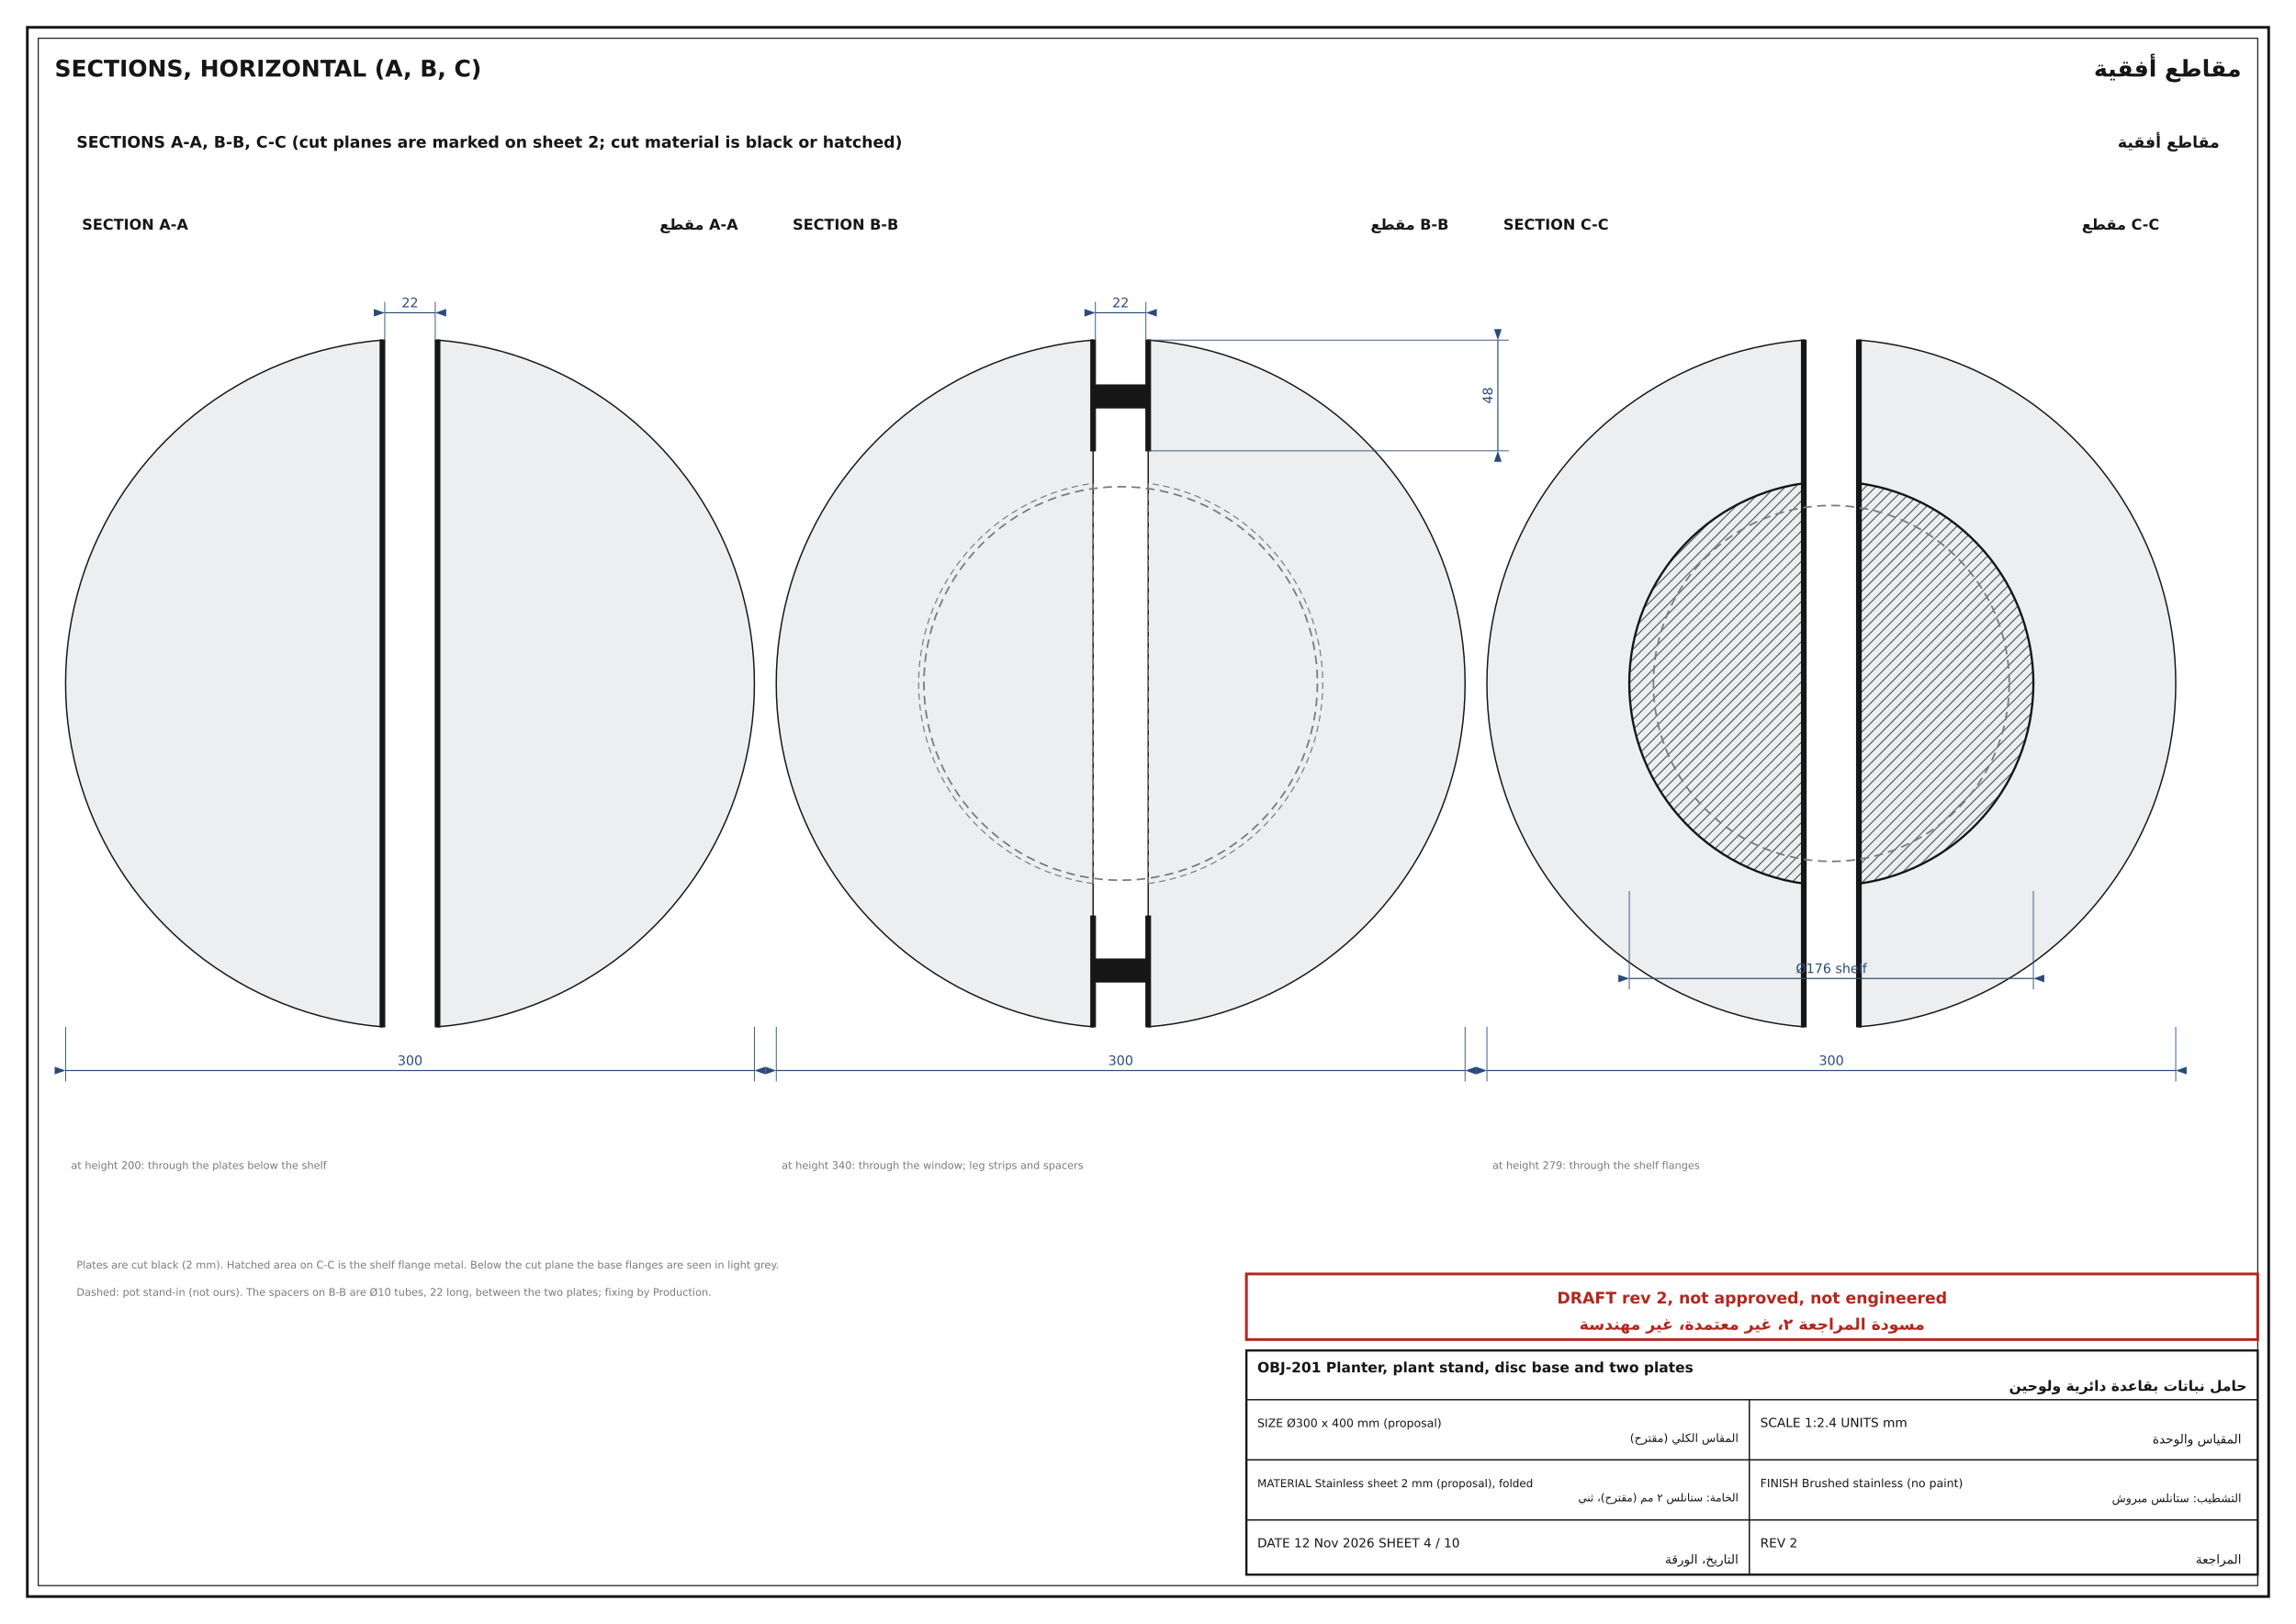
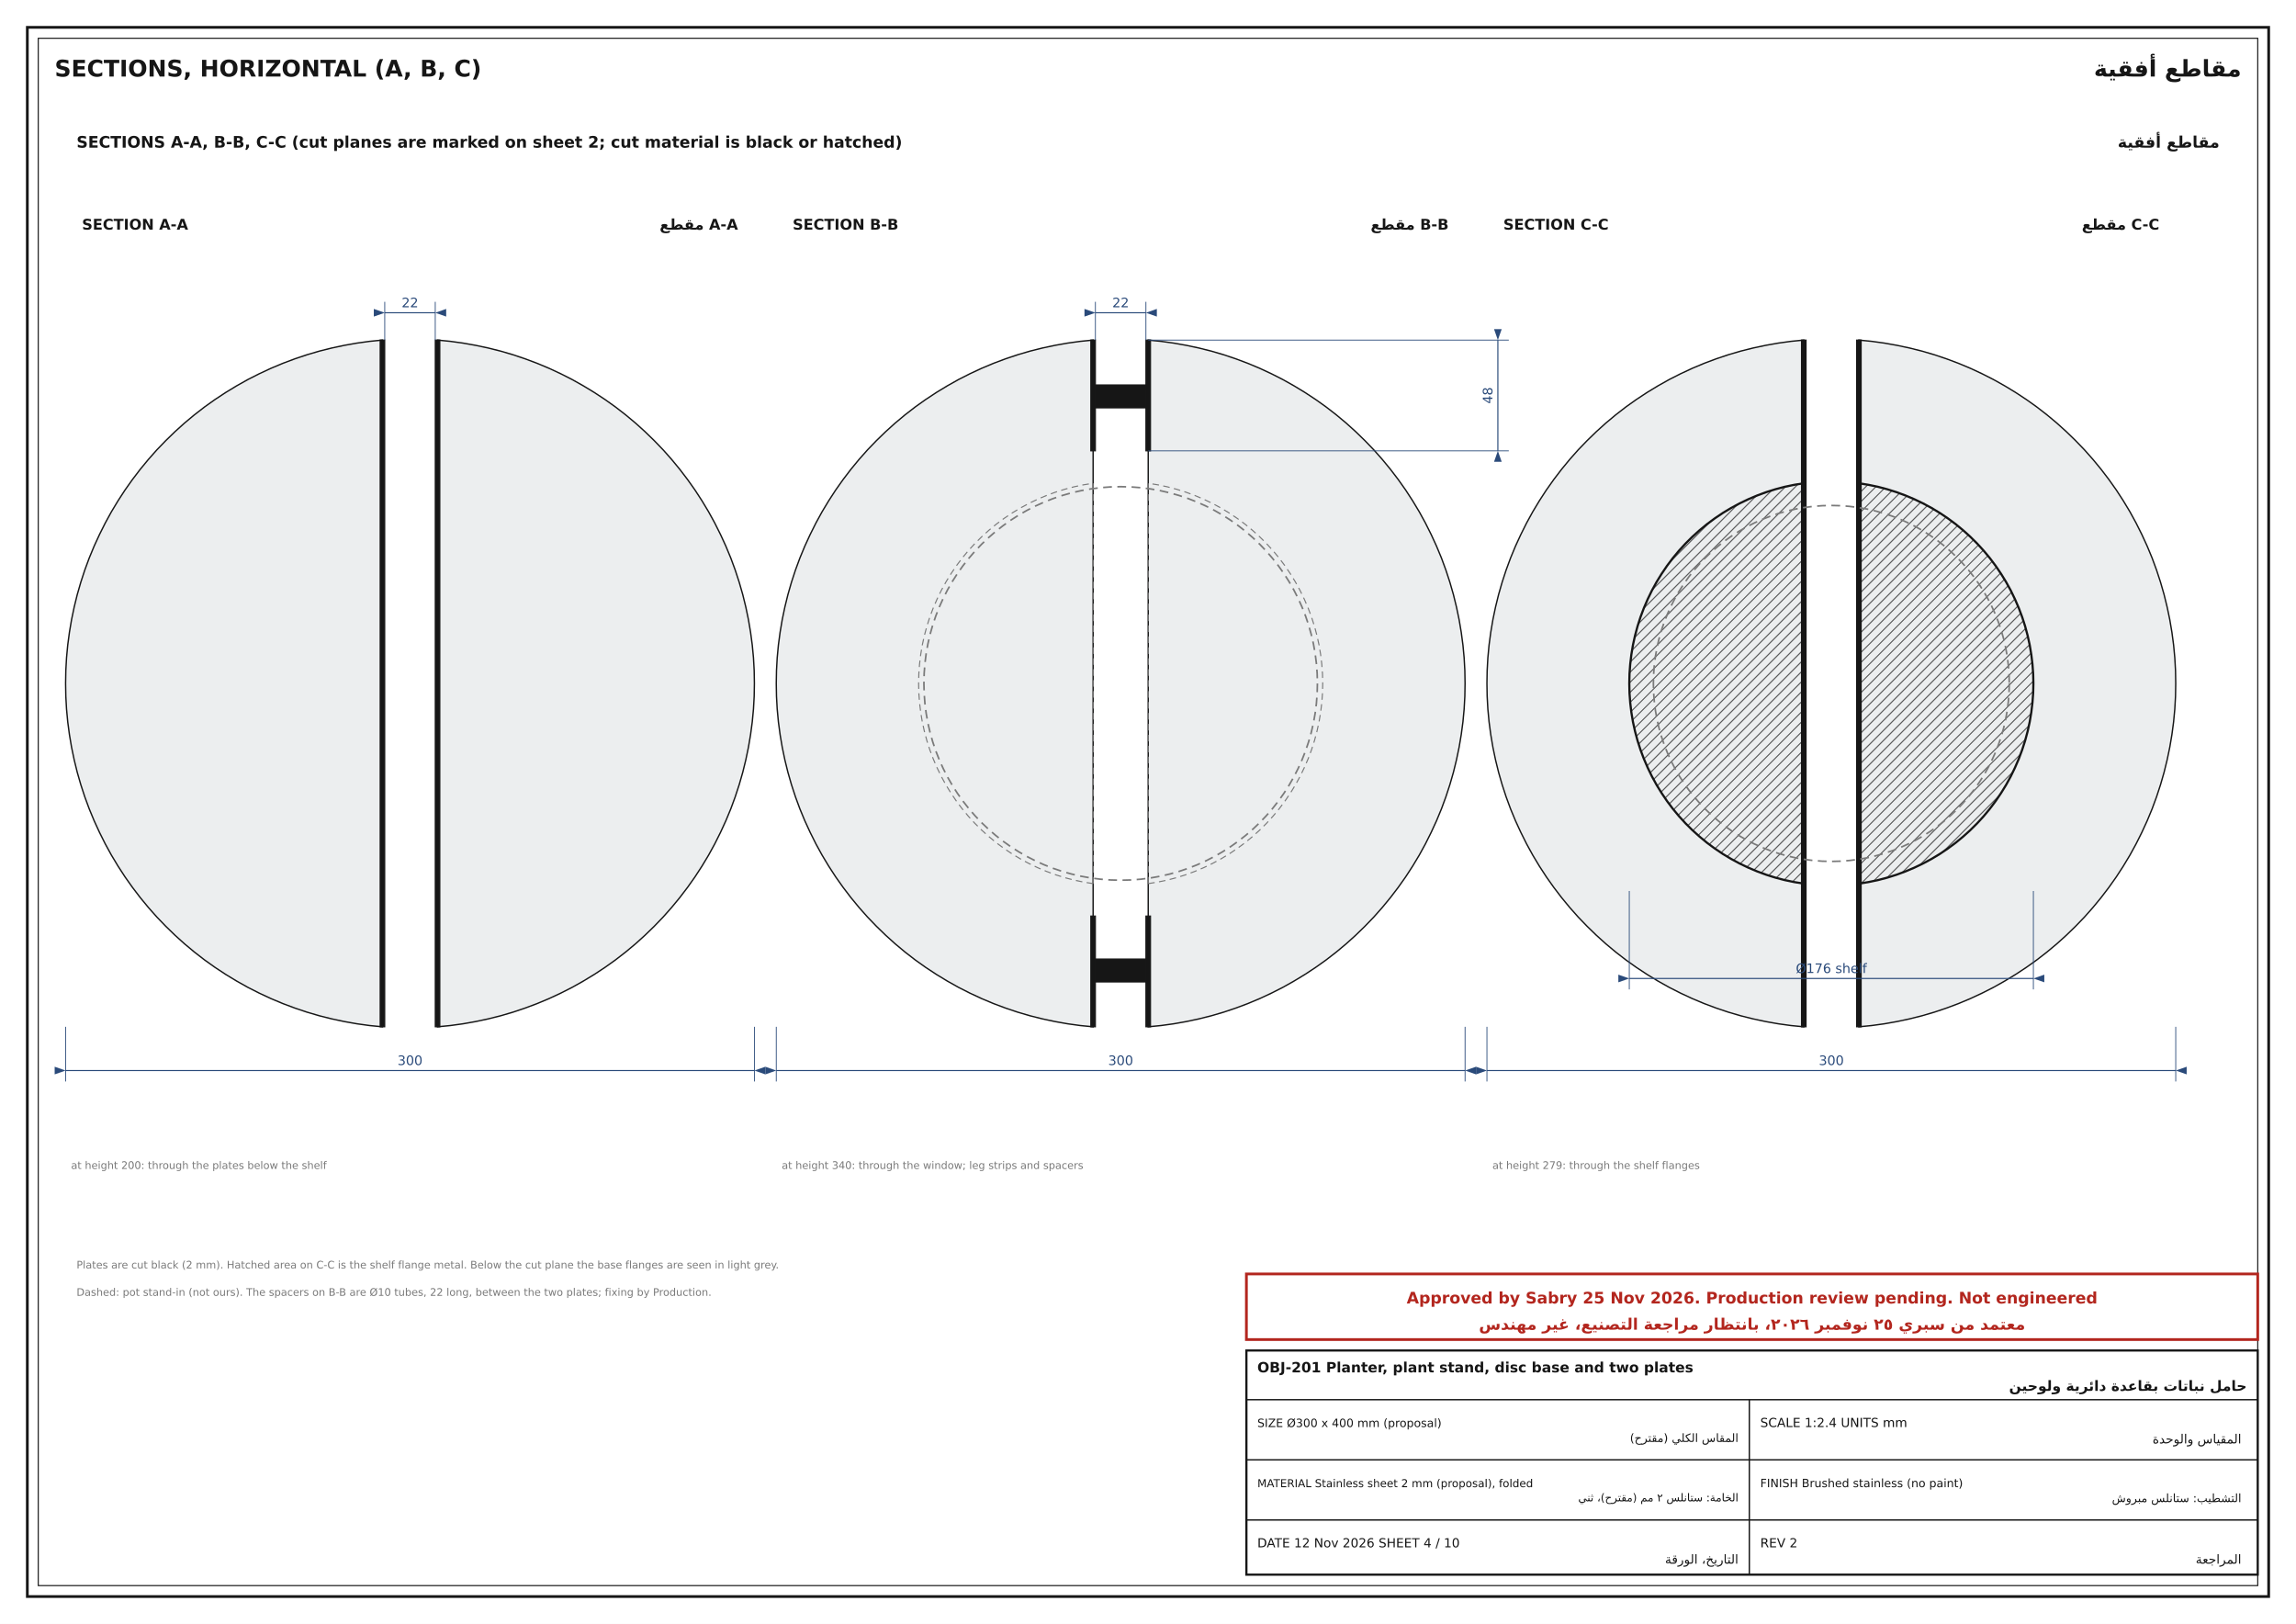
<svg xmlns="http://www.w3.org/2000/svg" viewBox="0 0 420 297" width="420mm" height="297mm">
  <rect width="420" height="297" fill="#fff" />
  <rect x="5.00" y="5.00" width="410.00" height="287.00" fill="none" stroke="#161616" stroke-width="0.5" />
  <rect x="7.00" y="7.00" width="406.00" height="283.00" fill="none" stroke="#161616" stroke-width="0.2" />
  <rect x="228.00" y="247.00" width="185.00" height="41.00" fill="#fff" stroke="#161616" stroke-width="0.4" />
  <line x1="228.00" y1="256.00" x2="413.00" y2="256.00" stroke="#161616" stroke-width="0.25" />
  <line x1="228.00" y1="267.00" x2="413.00" y2="267.00" stroke="#161616" stroke-width="0.25" />
  <line x1="228.00" y1="278.00" x2="413.00" y2="278.00" stroke="#161616" stroke-width="0.25" />
  <line x1="320.00" y1="256.00" x2="320.00" y2="288.00" stroke="#161616" stroke-width="0.25" />
  <text x="230.00" y="251.00" font-family="DejaVu Sans, Inter, Arial, sans-serif" font-size="2.6" font-weight="600" text-anchor="start" fill="#161616">OBJ-201   Planter, plant stand, disc base and two plates</text>
  <text x="411.00" y="254.38" font-family="DejaVu Sans, Inter, Arial, sans-serif" font-size="2.6" font-weight="600" text-anchor="end" fill="#161616">حامل نباتات بقاعدة دائرية ولوحين</text>
  <text x="230.00" y="261.00" font-family="DejaVu Sans, Inter, Arial, sans-serif" font-size="2.1" font-weight="400" text-anchor="start" fill="#161616">SIZE  Ø300 x 400 mm (proposal)</text>
  <text x="318.00" y="263.73" font-family="DejaVu Sans, Inter, Arial, sans-serif" font-size="2.1" font-weight="400" text-anchor="end" fill="#161616">المقاس الكلي (مقترح)</text>
  <text x="322.00" y="261.00" font-family="DejaVu Sans, Inter, Arial, sans-serif" font-size="2.3" font-weight="400" text-anchor="start" fill="#161616">SCALE  1:2.4   UNITS  mm</text>
  <text x="410.00" y="263.99" font-family="DejaVu Sans, Inter, Arial, sans-serif" font-size="2.3" font-weight="400" text-anchor="end" fill="#161616">المقياس والوحدة</text>
  <text x="230.00" y="272.00" font-family="DejaVu Sans, Inter, Arial, sans-serif" font-size="2.0" font-weight="400" text-anchor="start" fill="#161616">MATERIAL  Stainless sheet 2 mm (proposal), folded</text>
  <text x="318.00" y="274.60" font-family="DejaVu Sans, Inter, Arial, sans-serif" font-size="2.0" font-weight="400" text-anchor="end" fill="#161616">الخامة: ستانلس ٢ مم (مقترح)، ثني</text>
  <text x="322.00" y="272.00" font-family="DejaVu Sans, Inter, Arial, sans-serif" font-size="2.1" font-weight="400" text-anchor="start" fill="#161616">FINISH  Brushed stainless (no paint)</text>
  <text x="410.00" y="274.73" font-family="DejaVu Sans, Inter, Arial, sans-serif" font-size="2.1" font-weight="400" text-anchor="end" fill="#161616">التشطيب: ستانلس مبروش</text>
  <text x="230.00" y="283.00" font-family="DejaVu Sans, Inter, Arial, sans-serif" font-size="2.3" font-weight="400" text-anchor="start" fill="#161616">DATE  12 Nov 2026      SHEET 4 / 10</text>
  <text x="318.00" y="285.99" font-family="DejaVu Sans, Inter, Arial, sans-serif" font-size="2.3" font-weight="400" text-anchor="end" fill="#161616">التاريخ، الورقة</text>
  <text x="322.00" y="283.00" font-family="DejaVu Sans, Inter, Arial, sans-serif" font-size="2.3" font-weight="400" text-anchor="start" fill="#161616">REV  2</text>
  <text x="410.00" y="285.99" font-family="DejaVu Sans, Inter, Arial, sans-serif" font-size="2.3" font-weight="400" text-anchor="end" fill="#161616">المراجعة</text>
  <rect x="228.00" y="233.00" width="185.00" height="12.00" fill="#fff" stroke="#b3261e" stroke-width="0.5" />
-   <text x="320.50" y="238.40" font-family="DejaVu Sans, Inter, Arial, sans-serif" font-size="2.9" font-weight="700" text-anchor="middle" fill="#b3261e">DRAFT rev 2, not approved, not engineered</text>
-   <text x="320.50" y="243.20" font-family="DejaVu Sans, Inter, Arial, sans-serif" font-size="2.9" font-weight="700" text-anchor="middle" fill="#b3261e">مسودة المراجعة ٢، غير معتمدة، غير مهندسة</text>
+   <text x="320.50" y="238.40" font-family="DejaVu Sans, Inter, Arial, sans-serif" font-size="2.9" font-weight="700" text-anchor="middle" fill="#b3261e">Approved by Sabry 25 Nov 2026. Production review pending. Not engineered</text>
+   <text x="320.50" y="243.20" font-family="DejaVu Sans, Inter, Arial, sans-serif" font-size="2.9" font-weight="700" text-anchor="middle" fill="#b3261e">معتمد من سبري ٢٥ نوفمبر ٢٠٢٦، بانتظار مراجعة التصنيع، غير مهندس</text>
  <text x="10.00" y="14.00" font-family="DejaVu Sans, Inter, Arial, sans-serif" font-size="4.2" font-weight="700" text-anchor="start" fill="#161616">SECTIONS, HORIZONTAL (A, B, C)</text>
  <text x="410.00" y="14.00" font-family="DejaVu Sans, Inter, Arial, sans-serif" font-size="4.2" font-weight="700" text-anchor="end" fill="#161616">مقاطع أفقية</text>
  <defs>
    <pattern id="hatch" width="1.3" height="1.3" patternUnits="userSpaceOnUse" patternTransform="rotate(45)">
      <line x1="0" y1="0" x2="0" y2="1.3" stroke="#161616" stroke-width=".25" />
    </pattern>
  </defs>
  <text x="14.00" y="27.00" font-family="DejaVu Sans, Inter, Arial, sans-serif" font-size="2.9" font-weight="700" text-anchor="start" fill="#161616">SECTIONS A-A, B-B, C-C (cut planes are marked on sheet 2; cut material is black or hatched)</text>
  <text x="406.00" y="27.00" font-family="DejaVu Sans, Inter, Arial, sans-serif" font-size="2.9" font-weight="700" text-anchor="end" fill="#161616">مقاطع أفقية</text>
  <text x="15.00" y="42.00" font-family="DejaVu Sans, Inter, Arial, sans-serif" font-size="2.7" font-weight="700" text-anchor="start" fill="#161616">SECTION A-A</text>
  <text x="135.00" y="42.00" font-family="DejaVu Sans, Inter, Arial, sans-serif" font-size="2.7" font-weight="700" text-anchor="end" fill="#161616">مقطع A-A</text>
  <polygon points="69.96,187.80 67.62,187.57 65.30,187.25 62.99,186.84 60.69,186.35 58.41,185.78 56.16,185.12 53.93,184.37 51.74,183.55 49.57,182.64 47.44,181.65 45.35,180.59 43.30,179.44 41.29,178.22 39.33,176.93 37.42,175.57 35.56,174.13 33.76,172.63 32.02,171.06 30.33,169.42 28.70,167.73 27.14,165.97 25.65,164.16 24.23,162.30 22.87,160.38 21.59,158.41 20.38,156.40 19.25,154.34 18.20,152.24 17.22,150.11 16.32,147.94 15.51,145.74 14.78,143.51 14.13,141.25 13.57,138.97 13.09,136.67 12.70,134.36 12.39,132.03 12.17,129.69 12.04,127.35 12.00,125.00 12.04,122.65 12.17,120.31 12.39,117.97 12.70,115.64 13.09,113.33 13.57,111.03 14.13,108.75 14.78,106.49 15.51,104.26 16.32,102.06 17.22,99.89 18.20,97.76 19.25,95.66 20.38,93.60 21.59,91.59 22.87,89.62 24.23,87.70 25.65,85.84 27.14,84.03 28.70,82.27 30.33,80.58 32.02,78.94 33.76,77.37 35.56,75.87 37.42,74.43 39.33,73.07 41.29,71.78 43.30,70.56 45.35,69.41 47.44,68.35 49.57,67.36 51.74,66.45 53.93,65.63 56.16,64.88 58.41,64.22 60.69,63.65 62.99,63.16 65.30,62.75 67.62,62.43 69.96,62.20" fill="#eceeef" stroke="#161616" stroke-width="0.25" />
  <polygon points="80.04,187.80 82.38,187.57 84.70,187.25 87.01,186.84 89.31,186.35 91.59,185.78 93.84,185.12 96.07,184.37 98.26,183.55 100.43,182.64 102.56,181.65 104.65,180.59 106.70,179.44 108.71,178.22 110.67,176.93 112.58,175.57 114.44,174.13 116.24,172.63 117.98,171.06 119.67,169.42 121.30,167.73 122.86,165.97 124.35,164.16 125.77,162.30 127.13,160.38 128.41,158.41 129.62,156.40 130.75,154.34 131.80,152.24 132.78,150.11 133.68,147.94 134.49,145.74 135.22,143.51 135.87,141.25 136.43,138.97 136.91,136.67 137.30,134.36 137.61,132.03 137.83,129.69 137.96,127.35 138.00,125.00 137.96,122.65 137.83,120.31 137.61,117.97 137.30,115.64 136.91,113.33 136.43,111.03 135.87,108.75 135.22,106.49 134.49,104.26 133.68,102.06 132.78,99.89 131.80,97.76 130.75,95.66 129.62,93.60 128.41,91.59 127.13,89.62 125.77,87.70 124.35,85.84 122.86,84.03 121.30,82.27 119.67,80.58 117.98,78.94 116.24,77.37 114.44,75.87 112.58,74.43 110.67,73.07 108.71,71.78 106.70,70.56 104.65,69.41 102.56,68.35 100.43,67.36 98.26,66.45 96.07,65.63 93.84,64.88 91.59,64.22 89.31,63.65 87.01,63.16 84.70,62.75 82.38,62.43 80.04,62.20" fill="#eceeef" stroke="#161616" stroke-width="0.25" />
  <rect x="69.54" y="62.20" width="0.84" height="125.60" fill="#161616" stroke="#161616" stroke-width="0.2" />
  <rect x="79.62" y="62.20" width="0.84" height="125.60" fill="#161616" stroke="#161616" stroke-width="0.2" />
  <line x1="12.00" y1="195.80" x2="138.00" y2="195.80" stroke="#2a4a7a" stroke-width="0.2" />
  <polygon points="12.00,195.80 10.00,195.10 10.00,196.50" fill="#2a4a7a" />
  <polygon points="138.00,195.80 140.00,196.50 140.00,195.10" fill="#2a4a7a" />
  <line x1="12.00" y1="187.80" x2="12.00" y2="197.80" stroke="#2a4a7a" stroke-width="0.15" />
  <line x1="138.00" y1="187.80" x2="138.00" y2="197.80" stroke="#2a4a7a" stroke-width="0.15" />
  <text x="75.00" y="194.80" font-family="DejaVu Sans, Inter, Arial, sans-serif" font-size="2.4" font-weight="500" text-anchor="middle" fill="#2a4a7a">300</text>
  <line x1="70.38" y1="57.20" x2="79.62" y2="57.20" stroke="#2a4a7a" stroke-width="0.2" />
  <polygon points="70.38,57.20 68.38,56.50 68.38,57.90" fill="#2a4a7a" />
  <polygon points="79.62,57.20 81.62,57.90 81.62,56.50" fill="#2a4a7a" />
  <line x1="70.38" y1="62.20" x2="70.38" y2="55.20" stroke="#2a4a7a" stroke-width="0.15" />
  <line x1="79.62" y1="62.20" x2="79.62" y2="55.20" stroke="#2a4a7a" stroke-width="0.15" />
  <text x="75.00" y="56.20" font-family="DejaVu Sans, Inter, Arial, sans-serif" font-size="2.4" font-weight="500" text-anchor="middle" fill="#2a4a7a">22</text>
  <text x="13.00" y="213.80" font-family="DejaVu Sans, Inter, Arial, sans-serif" font-size="1.9" font-weight="400" text-anchor="start" fill="#7a7a7a">at height 200: through the plates below the shelf</text>
  <text x="145.00" y="42.00" font-family="DejaVu Sans, Inter, Arial, sans-serif" font-size="2.7" font-weight="700" text-anchor="start" fill="#161616">SECTION B-B</text>
  <text x="265.00" y="42.00" font-family="DejaVu Sans, Inter, Arial, sans-serif" font-size="2.7" font-weight="700" text-anchor="end" fill="#161616">مقطع B-B</text>
  <polygon points="199.96,187.80 197.62,187.57 195.30,187.25 192.99,186.84 190.69,186.35 188.41,185.78 186.16,185.12 183.93,184.37 181.74,183.55 179.57,182.64 177.44,181.65 175.35,180.59 173.30,179.44 171.29,178.22 169.33,176.93 167.42,175.57 165.56,174.13 163.76,172.63 162.02,171.06 160.33,169.42 158.70,167.73 157.14,165.97 155.65,164.16 154.23,162.30 152.87,160.38 151.59,158.41 150.38,156.40 149.25,154.34 148.20,152.24 147.22,150.11 146.32,147.94 145.51,145.74 144.78,143.51 144.13,141.25 143.57,138.97 143.09,136.67 142.70,134.36 142.39,132.03 142.17,129.69 142.04,127.35 142.00,125.00 142.04,122.65 142.17,120.31 142.39,117.97 142.70,115.64 143.09,113.33 143.57,111.03 144.13,108.75 144.78,106.49 145.51,104.26 146.32,102.06 147.22,99.89 148.20,97.76 149.25,95.66 150.38,93.60 151.59,91.59 152.87,89.62 154.23,87.70 155.65,85.84 157.14,84.03 158.70,82.27 160.33,80.58 162.02,78.94 163.76,77.37 165.56,75.87 167.42,74.43 169.33,73.07 171.29,71.78 173.30,70.56 175.35,69.41 177.44,68.35 179.57,67.36 181.74,66.45 183.93,65.63 186.16,64.88 188.41,64.22 190.69,63.65 192.99,63.16 195.30,62.75 197.62,62.43 199.96,62.20" fill="#eceeef" stroke="#161616" stroke-width="0.25" />
  <polygon points="210.04,187.80 212.38,187.57 214.70,187.25 217.01,186.84 219.31,186.35 221.59,185.78 223.84,185.12 226.07,184.37 228.26,183.55 230.43,182.64 232.56,181.65 234.65,180.59 236.70,179.44 238.71,178.22 240.67,176.93 242.58,175.57 244.44,174.13 246.24,172.63 247.98,171.06 249.67,169.42 251.30,167.73 252.86,165.97 254.35,164.16 255.77,162.30 257.13,160.38 258.41,158.41 259.62,156.40 260.75,154.34 261.80,152.24 262.78,150.11 263.68,147.94 264.49,145.74 265.22,143.51 265.87,141.25 266.43,138.97 266.91,136.67 267.30,134.36 267.61,132.03 267.83,129.69 267.96,127.35 268.00,125.00 267.96,122.65 267.83,120.31 267.61,117.97 267.30,115.64 266.91,113.33 266.43,111.03 265.87,108.75 265.22,106.49 264.49,104.26 263.68,102.06 262.78,99.89 261.80,97.76 260.75,95.66 259.62,93.60 258.41,91.59 257.13,89.62 255.77,87.70 254.35,85.84 252.86,84.03 251.30,82.27 249.67,80.58 247.98,78.94 246.24,77.37 244.44,75.87 242.58,74.43 240.67,73.07 238.71,71.78 236.70,70.56 234.65,69.41 232.56,68.35 230.43,67.36 228.26,66.45 226.07,65.63 223.84,64.88 221.59,64.22 219.31,63.65 217.01,63.16 214.70,62.75 212.38,62.43 210.04,62.20" fill="#eceeef" stroke="#161616" stroke-width="0.25" />
  <rect x="199.54" y="62.20" width="0.84" height="20.26" fill="#161616" stroke="#161616" stroke-width="0.2" />
  <rect x="199.54" y="167.54" width="0.84" height="20.26" fill="#161616" stroke="#161616" stroke-width="0.2" />
  <rect x="209.62" y="62.20" width="0.84" height="20.26" fill="#161616" stroke="#161616" stroke-width="0.2" />
  <rect x="209.62" y="167.54" width="0.84" height="20.26" fill="#161616" stroke="#161616" stroke-width="0.2" />
  <rect x="200.38" y="175.40" width="9.24" height="4.20" fill="#161616" stroke="#161616" stroke-width="0.2" />
  <rect x="200.38" y="70.40" width="9.24" height="4.20" fill="#161616" stroke="#161616" stroke-width="0.2" />
  <circle cx="205" cy="125" r="35.99" fill="none" stroke="#7a7a7a" stroke-width=".3" stroke-dasharray="1.6 1" />
  <polygon points="199.96,161.61 198.22,161.33 196.49,160.97 194.78,160.52 193.09,159.99 191.44,159.38 189.81,158.69 188.22,157.93 186.66,157.09 185.15,156.18 183.68,155.19 182.26,154.14 180.90,153.02 179.59,151.84 178.33,150.59 177.14,149.29 176.01,147.93 174.95,146.52 173.96,145.06 173.03,143.55 172.18,142.00 171.41,140.41 170.71,138.79 170.09,137.14 169.55,135.46 169.09,133.75 168.71,132.02 168.42,130.28 168.21,128.53 168.08,126.77 168.04,125.00 168.08,123.23 168.21,121.47 168.42,119.72 168.71,117.98 169.09,116.25 169.55,114.54 170.09,112.86 170.71,111.21 171.41,109.59 172.18,108.00 173.03,106.45 173.96,104.94 174.95,103.48 176.01,102.07 177.14,100.71 178.33,99.41 179.59,98.16 180.90,96.98 182.26,95.86 183.68,94.81 185.15,93.82 186.66,92.91 188.22,92.07 189.81,91.31 191.44,90.62 193.09,90.01 194.78,89.48 196.49,89.03 198.22,88.67 199.96,88.39" fill="none" stroke="#7a7a7a" stroke-width="0.2" stroke-dasharray="1.2 .8" />
  <polygon points="210.04,161.61 211.78,161.33 213.51,160.97 215.22,160.52 216.91,159.99 218.56,159.38 220.19,158.69 221.78,157.93 223.34,157.09 224.85,156.18 226.32,155.19 227.74,154.14 229.10,153.02 230.41,151.84 231.67,150.59 232.86,149.29 233.99,147.93 235.05,146.52 236.04,145.06 236.97,143.55 237.82,142.00 238.59,140.41 239.29,138.79 239.91,137.14 240.45,135.46 240.91,133.75 241.29,132.02 241.58,130.28 241.79,128.53 241.92,126.77 241.96,125.00 241.92,123.23 241.79,121.47 241.58,119.72 241.29,117.98 240.91,116.25 240.45,114.54 239.91,112.86 239.29,111.21 238.59,109.59 237.82,108.00 236.97,106.45 236.04,104.94 235.05,103.48 233.99,102.07 232.86,100.71 231.67,99.41 230.41,98.16 229.10,96.98 227.74,95.86 226.32,94.81 224.85,93.82 223.34,92.91 221.78,92.07 220.19,91.31 218.56,90.62 216.91,90.01 215.22,89.48 213.51,89.03 211.78,88.67 210.04,88.39" fill="none" stroke="#7a7a7a" stroke-width="0.2" stroke-dasharray="1.2 .8" />
  <line x1="142.00" y1="195.80" x2="268.00" y2="195.80" stroke="#2a4a7a" stroke-width="0.2" />
  <polygon points="142.00,195.80 140.00,195.10 140.00,196.50" fill="#2a4a7a" />
  <polygon points="268.00,195.80 270.00,196.50 270.00,195.10" fill="#2a4a7a" />
  <line x1="142.00" y1="187.80" x2="142.00" y2="197.80" stroke="#2a4a7a" stroke-width="0.15" />
  <line x1="268.00" y1="187.80" x2="268.00" y2="197.80" stroke="#2a4a7a" stroke-width="0.15" />
  <text x="205.00" y="194.80" font-family="DejaVu Sans, Inter, Arial, sans-serif" font-size="2.4" font-weight="500" text-anchor="middle" fill="#2a4a7a">300</text>
  <line x1="200.38" y1="57.20" x2="209.62" y2="57.20" stroke="#2a4a7a" stroke-width="0.2" />
  <polygon points="200.38,57.20 198.38,56.50 198.38,57.90" fill="#2a4a7a" />
  <polygon points="209.62,57.20 211.62,57.90 211.62,56.50" fill="#2a4a7a" />
  <line x1="200.38" y1="62.20" x2="200.38" y2="55.20" stroke="#2a4a7a" stroke-width="0.15" />
  <line x1="209.62" y1="62.20" x2="209.62" y2="55.20" stroke="#2a4a7a" stroke-width="0.15" />
  <text x="205.00" y="56.20" font-family="DejaVu Sans, Inter, Arial, sans-serif" font-size="2.4" font-weight="500" text-anchor="middle" fill="#2a4a7a">22</text>
  <line x1="274.00" y1="62.20" x2="274.00" y2="82.46" stroke="#2a4a7a" stroke-width="0.2" />
  <polygon points="274.00,62.20 274.70,60.20 273.30,60.20" fill="#2a4a7a" />
  <polygon points="274.00,82.46 273.30,84.46 274.70,84.46" fill="#2a4a7a" />
  <line x1="210.04" y1="62.20" x2="276.00" y2="62.20" stroke="#2a4a7a" stroke-width="0.15" />
  <line x1="210.04" y1="82.46" x2="276.00" y2="82.46" stroke="#2a4a7a" stroke-width="0.15" />
  <text transform="translate(273.00 72.33) rotate(-90)" font-family="DejaVu Sans, Inter, Arial, sans-serif" font-size="2.4" font-weight="500" text-anchor="middle" fill="#2a4a7a">48</text>
  <text x="143.00" y="213.80" font-family="DejaVu Sans, Inter, Arial, sans-serif" font-size="1.9" font-weight="400" text-anchor="start" fill="#7a7a7a">at height 340: through the window; leg strips and spacers</text>
  <text x="275.00" y="42.00" font-family="DejaVu Sans, Inter, Arial, sans-serif" font-size="2.7" font-weight="700" text-anchor="start" fill="#161616">SECTION C-C</text>
  <text x="395.00" y="42.00" font-family="DejaVu Sans, Inter, Arial, sans-serif" font-size="2.7" font-weight="700" text-anchor="end" fill="#161616">مقطع C-C</text>
  <polygon points="329.96,187.80 327.62,187.57 325.30,187.25 322.99,186.84 320.69,186.35 318.41,185.78 316.16,185.12 313.93,184.37 311.74,183.55 309.57,182.64 307.44,181.65 305.35,180.59 303.30,179.44 301.29,178.22 299.33,176.93 297.42,175.57 295.56,174.13 293.76,172.63 292.02,171.06 290.33,169.42 288.70,167.73 287.14,165.97 285.65,164.16 284.23,162.30 282.87,160.38 281.59,158.41 280.38,156.40 279.25,154.34 278.20,152.24 277.22,150.11 276.32,147.94 275.51,145.74 274.78,143.51 274.13,141.25 273.57,138.97 273.09,136.67 272.70,134.36 272.39,132.03 272.17,129.69 272.04,127.35 272.00,125.00 272.04,122.65 272.17,120.31 272.39,117.97 272.70,115.64 273.09,113.33 273.57,111.03 274.13,108.75 274.78,106.49 275.51,104.26 276.32,102.06 277.22,99.89 278.20,97.76 279.25,95.66 280.38,93.60 281.59,91.59 282.87,89.62 284.23,87.70 285.65,85.84 287.14,84.03 288.70,82.27 290.33,80.58 292.02,78.94 293.76,77.37 295.56,75.87 297.42,74.43 299.33,73.07 301.29,71.78 303.30,70.56 305.35,69.41 307.44,68.35 309.57,67.36 311.74,66.45 313.93,65.63 316.16,64.88 318.41,64.22 320.69,63.65 322.99,63.16 325.30,62.75 327.62,62.43 329.96,62.20" fill="#eceeef" stroke="#161616" stroke-width="0.25" />
  <polygon points="340.04,187.80 342.38,187.57 344.70,187.25 347.01,186.84 349.31,186.35 351.59,185.78 353.84,185.12 356.07,184.37 358.26,183.55 360.43,182.64 362.56,181.65 364.65,180.59 366.70,179.44 368.71,178.22 370.67,176.93 372.58,175.57 374.44,174.13 376.24,172.63 377.98,171.06 379.67,169.42 381.30,167.73 382.86,165.97 384.35,164.16 385.77,162.30 387.13,160.38 388.41,158.41 389.62,156.40 390.75,154.34 391.80,152.24 392.78,150.11 393.68,147.94 394.49,145.74 395.22,143.51 395.87,141.25 396.43,138.97 396.91,136.67 397.30,134.36 397.61,132.03 397.83,129.69 397.96,127.35 398.00,125.00 397.96,122.65 397.83,120.31 397.61,117.97 397.30,115.64 396.91,113.33 396.43,111.03 395.87,108.75 395.22,106.49 394.49,104.26 393.68,102.06 392.78,99.89 391.80,97.76 390.75,95.66 389.62,93.60 388.41,91.59 387.13,89.62 385.77,87.70 384.35,85.84 382.86,84.03 381.30,82.27 379.67,80.58 377.98,78.94 376.24,77.37 374.44,75.87 372.58,74.43 370.67,73.07 368.71,71.78 366.70,70.56 364.65,69.41 362.56,68.35 360.43,67.36 358.26,66.45 356.07,65.63 353.84,64.88 351.59,64.22 349.31,63.65 347.01,63.16 344.70,62.75 342.38,62.43 340.04,62.20" fill="#eceeef" stroke="#161616" stroke-width="0.25" />
  <rect x="329.54" y="62.20" width="0.84" height="125.60" fill="#161616" stroke="#161616" stroke-width="0.2" />
  <polygon points="329.96,161.61 328.22,161.33 326.49,160.97 324.78,160.52 323.09,159.99 321.44,159.38 319.81,158.69 318.22,157.93 316.66,157.09 315.15,156.18 313.68,155.19 312.26,154.14 310.90,153.02 309.59,151.84 308.33,150.59 307.14,149.29 306.01,147.93 304.95,146.52 303.96,145.06 303.03,143.55 302.18,142.00 301.41,140.41 300.71,138.79 300.09,137.14 299.55,135.46 299.09,133.75 298.71,132.02 298.42,130.28 298.21,128.53 298.08,126.77 298.04,125.00 298.08,123.23 298.21,121.47 298.42,119.72 298.71,117.98 299.09,116.25 299.55,114.54 300.09,112.86 300.71,111.21 301.41,109.59 302.18,108.00 303.03,106.45 303.96,104.94 304.95,103.48 306.01,102.07 307.14,100.71 308.33,99.41 309.59,98.16 310.90,96.98 312.26,95.86 313.68,94.81 315.15,93.82 316.66,92.91 318.22,92.07 319.81,91.31 321.44,90.62 323.09,90.01 324.78,89.48 326.49,89.03 328.22,88.67 329.96,88.39" fill="url(#hatch)" stroke="#161616" stroke-width=".4" />
  <rect x="339.62" y="62.20" width="0.84" height="125.60" fill="#161616" stroke="#161616" stroke-width="0.2" />
  <polygon points="340.04,161.61 341.78,161.33 343.51,160.97 345.22,160.52 346.91,159.99 348.56,159.38 350.19,158.69 351.78,157.93 353.34,157.09 354.85,156.18 356.32,155.19 357.74,154.14 359.10,153.02 360.41,151.84 361.67,150.59 362.86,149.29 363.99,147.93 365.05,146.52 366.04,145.06 366.97,143.55 367.82,142.00 368.59,140.41 369.29,138.79 369.91,137.14 370.45,135.46 370.91,133.75 371.29,132.02 371.58,130.28 371.79,128.53 371.92,126.77 371.96,125.00 371.92,123.23 371.79,121.47 371.58,119.72 371.29,117.98 370.91,116.25 370.45,114.54 369.91,112.86 369.29,111.21 368.59,109.59 367.82,108.00 366.97,106.45 366.04,104.94 365.05,103.48 363.99,102.07 362.86,100.71 361.67,99.41 360.41,98.16 359.10,96.98 357.74,95.86 356.32,94.81 354.85,93.82 353.34,92.91 351.78,92.07 350.19,91.31 348.56,90.62 346.91,90.01 345.22,89.48 343.51,89.03 341.78,88.67 340.04,88.39" fill="url(#hatch)" stroke="#161616" stroke-width=".4" />
  <circle cx="335" cy="125" r="32.55" fill="none" stroke="#7a7a7a" stroke-width=".3" stroke-dasharray="1.6 1" />
  <line x1="272.00" y1="195.80" x2="398.00" y2="195.80" stroke="#2a4a7a" stroke-width="0.2" />
  <polygon points="272.00,195.80 270.00,195.10 270.00,196.50" fill="#2a4a7a" />
  <polygon points="398.00,195.80 400.00,196.50 400.00,195.10" fill="#2a4a7a" />
  <line x1="272.00" y1="187.80" x2="272.00" y2="197.80" stroke="#2a4a7a" stroke-width="0.15" />
  <line x1="398.00" y1="187.80" x2="398.00" y2="197.80" stroke="#2a4a7a" stroke-width="0.15" />
  <text x="335.00" y="194.80" font-family="DejaVu Sans, Inter, Arial, sans-serif" font-size="2.4" font-weight="500" text-anchor="middle" fill="#2a4a7a">300</text>
  <line x1="298.04" y1="178.96" x2="371.96" y2="178.96" stroke="#2a4a7a" stroke-width="0.2" />
  <polygon points="298.04,178.96 296.04,178.26 296.04,179.66" fill="#2a4a7a" />
  <polygon points="371.96,178.96 373.96,179.66 373.96,178.26" fill="#2a4a7a" />
  <line x1="298.04" y1="162.96" x2="298.04" y2="180.96" stroke="#2a4a7a" stroke-width="0.15" />
  <line x1="371.96" y1="162.96" x2="371.96" y2="180.96" stroke="#2a4a7a" stroke-width="0.15" />
  <text x="335.00" y="177.96" font-family="DejaVu Sans, Inter, Arial, sans-serif" font-size="2.4" font-weight="500" text-anchor="middle" fill="#2a4a7a">Ø176 shelf</text>
  <text x="273.00" y="213.80" font-family="DejaVu Sans, Inter, Arial, sans-serif" font-size="1.9" font-weight="400" text-anchor="start" fill="#7a7a7a">at height 279: through the shelf flanges</text>
  <text x="14.00" y="232.00" font-family="DejaVu Sans, Inter, Arial, sans-serif" font-size="1.9" font-weight="400" text-anchor="start" fill="#7a7a7a">Plates are cut black (2 mm). Hatched area on C-C is the shelf flange metal. Below the cut plane the base flanges are seen in light grey.</text>
  <text x="14.00" y="237.00" font-family="DejaVu Sans, Inter, Arial, sans-serif" font-size="1.9" font-weight="400" text-anchor="start" fill="#7a7a7a">Dashed: pot stand-in (not ours). The spacers on B-B are Ø10 tubes, 22 long, between the two plates; fixing by Production.</text>
</svg>
